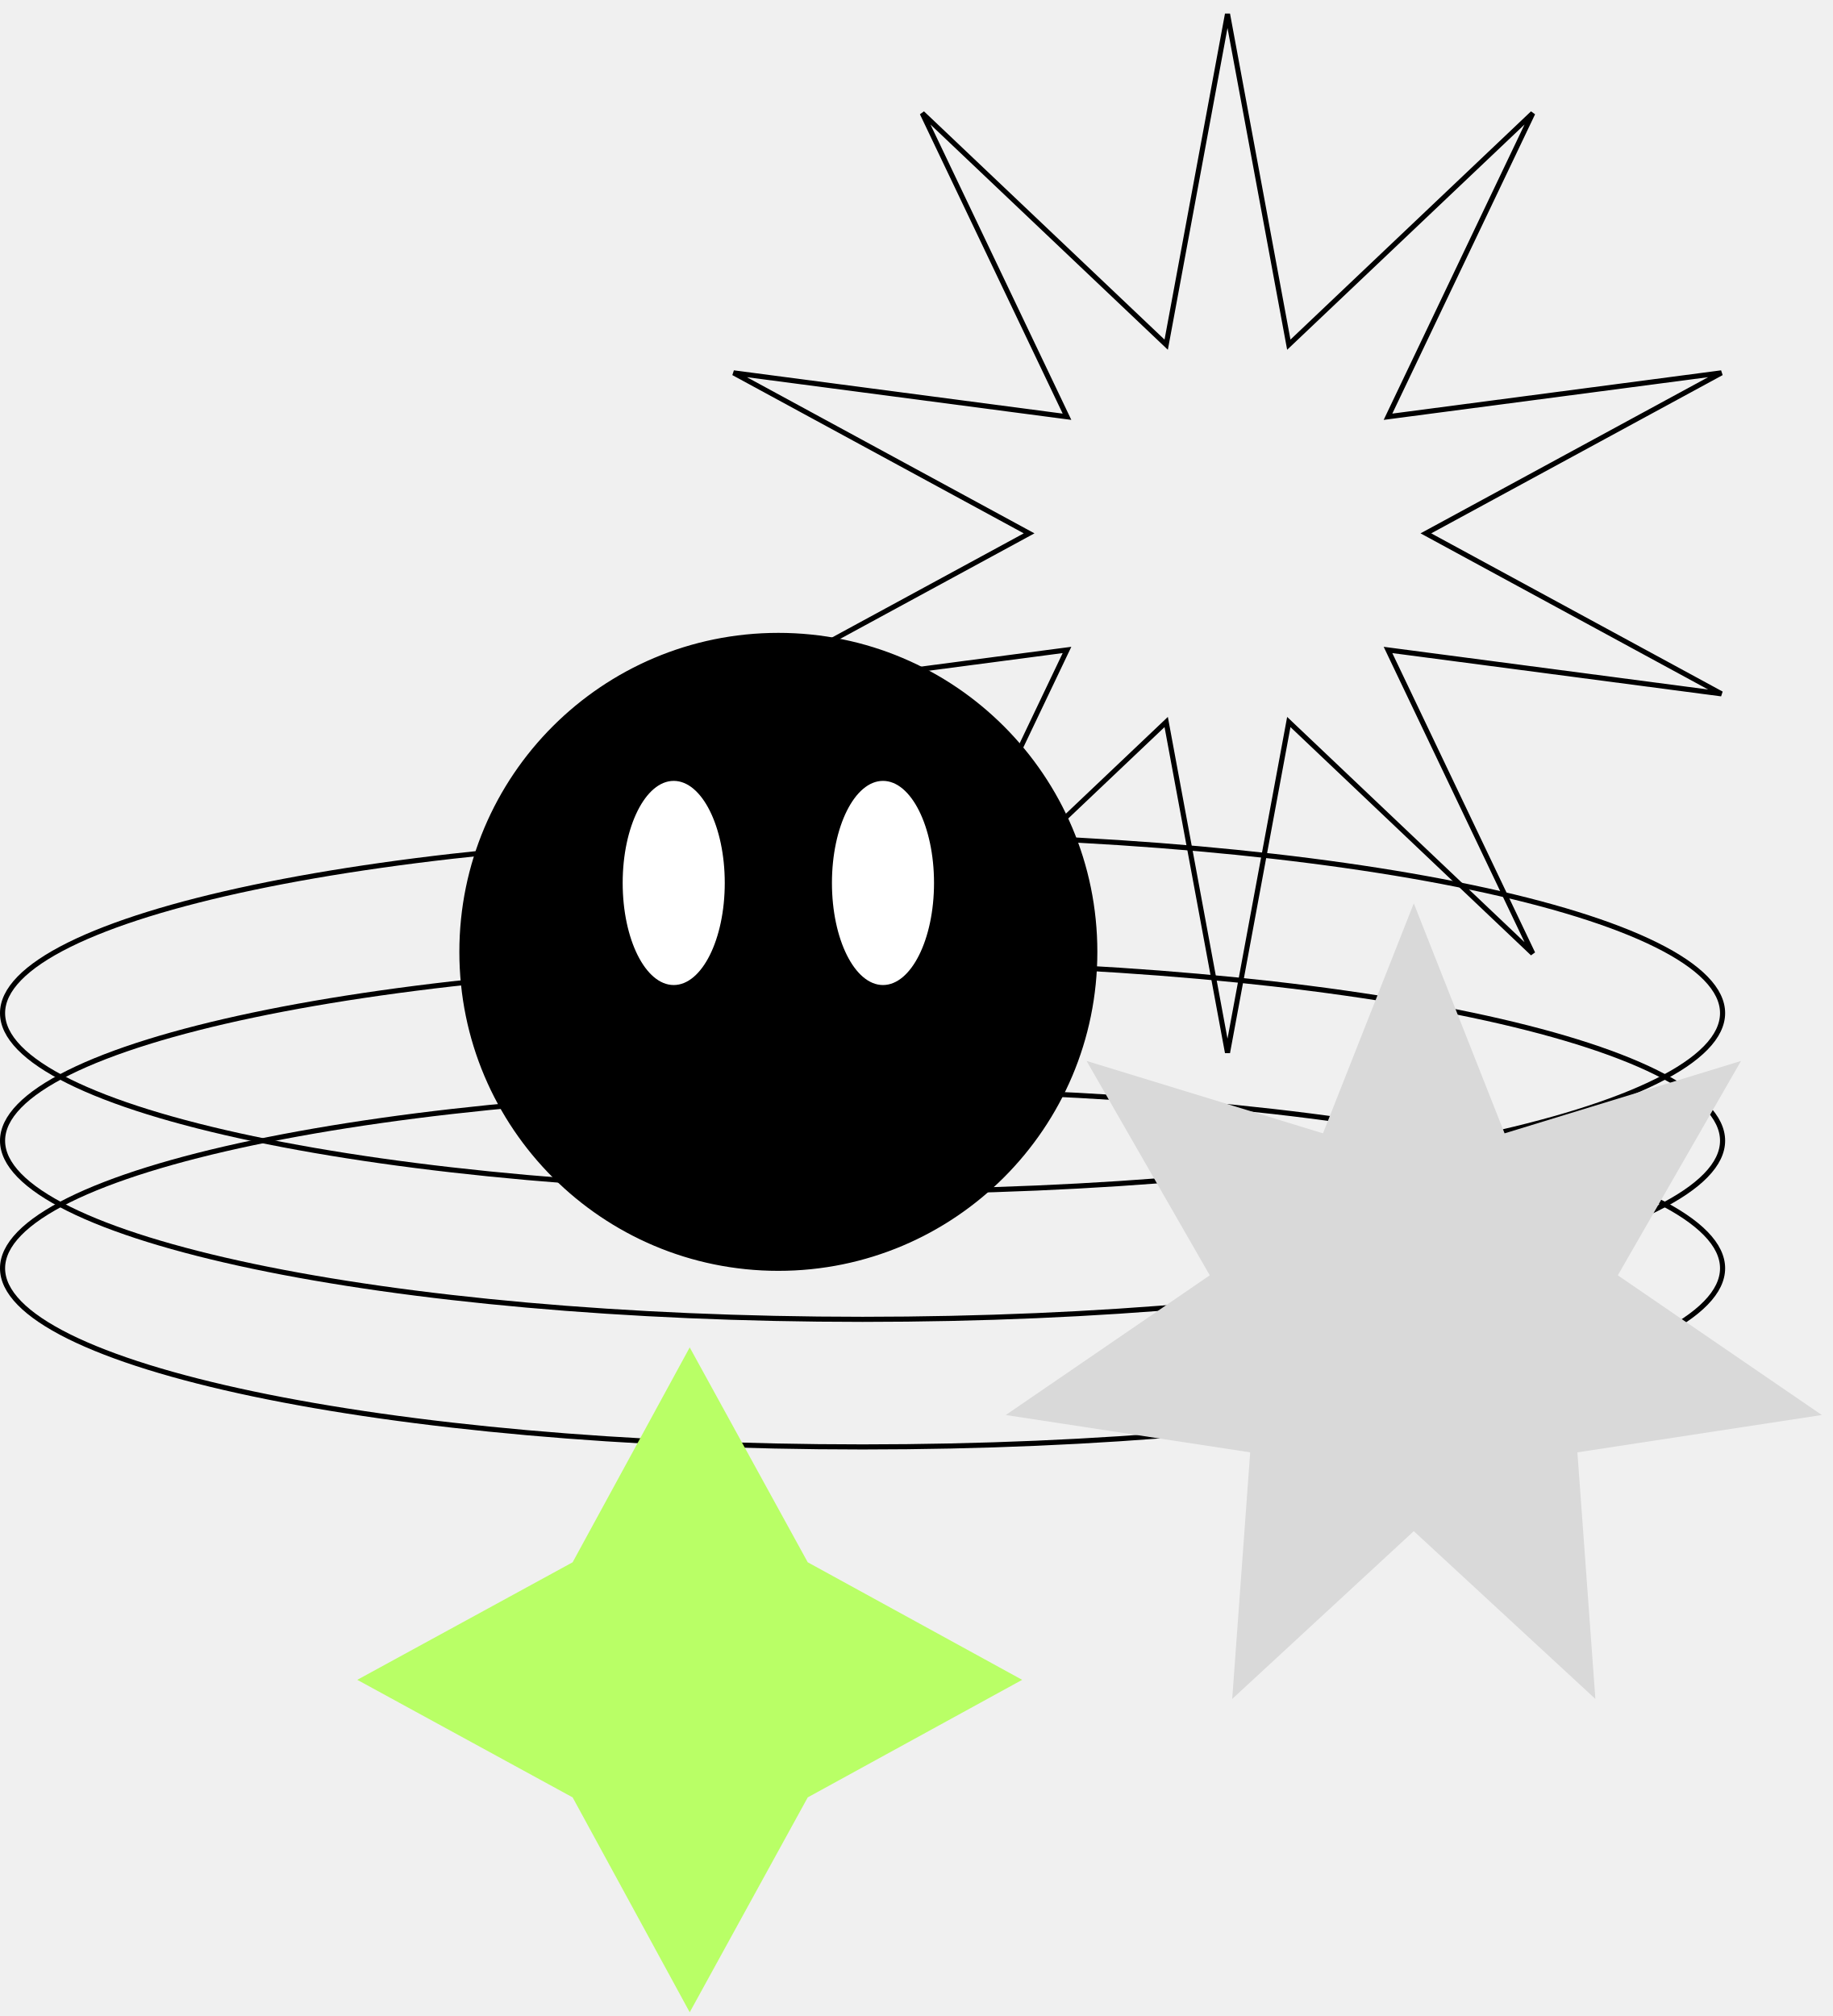
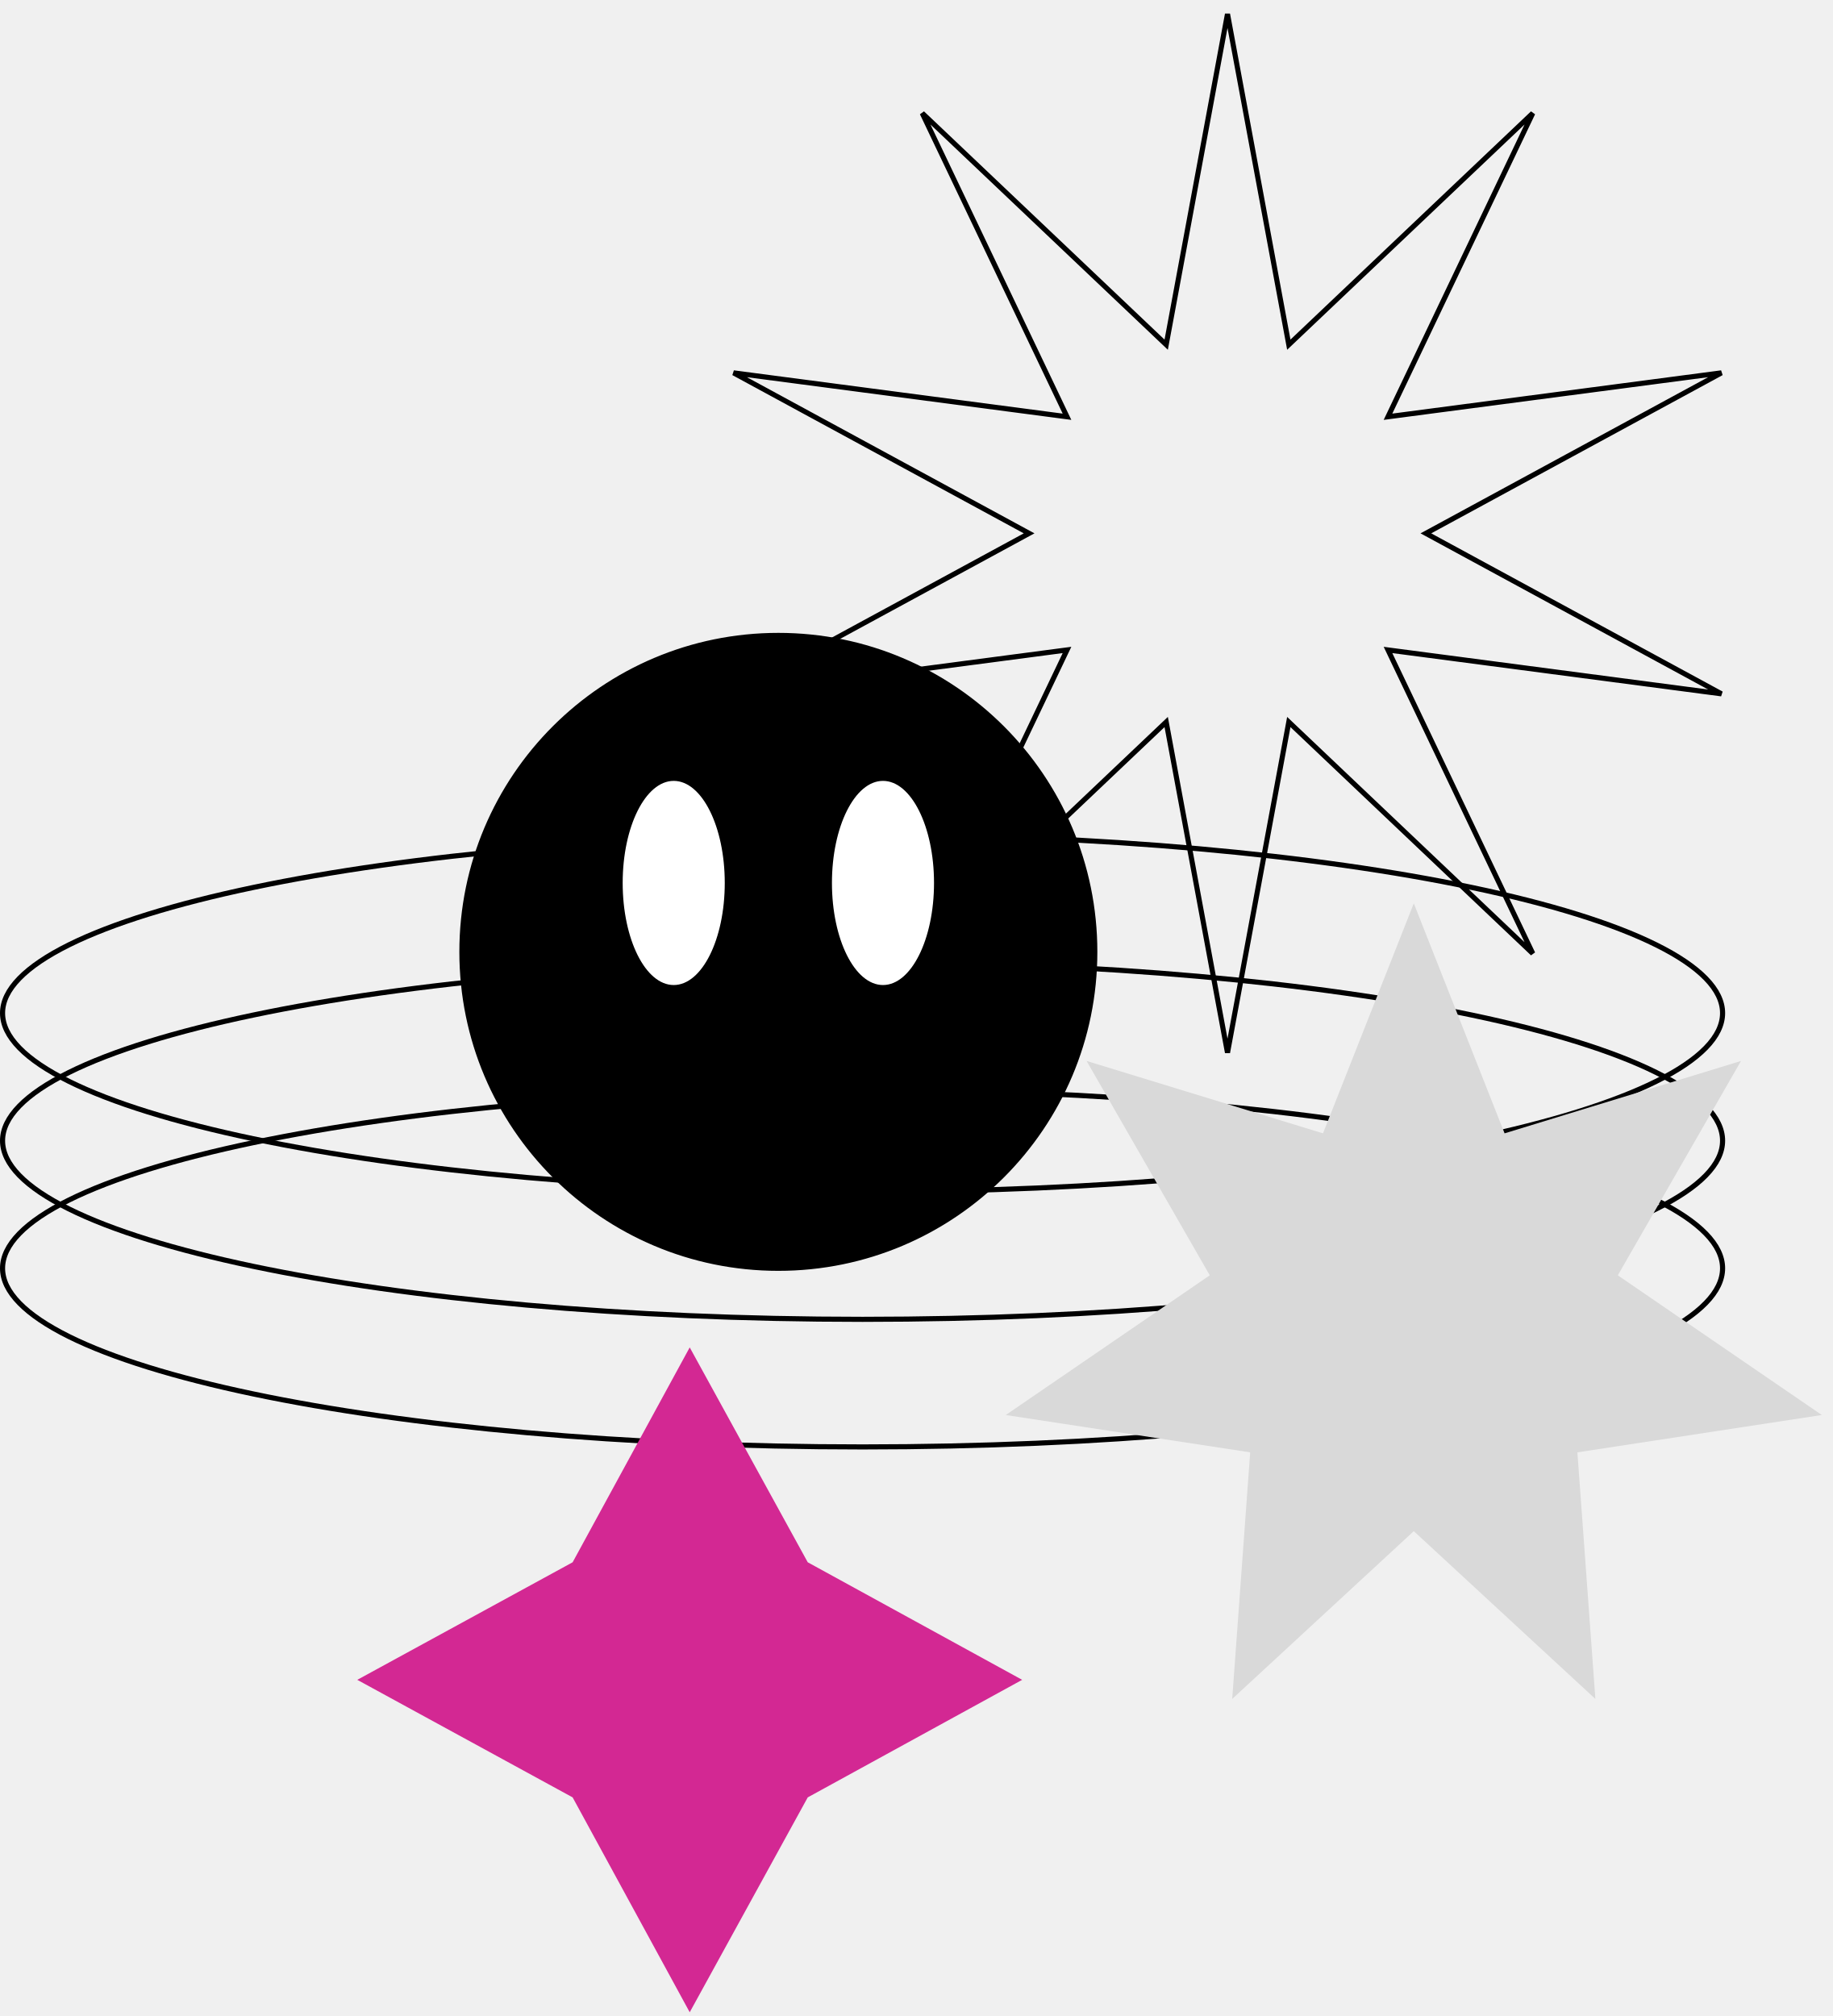
<svg xmlns="http://www.w3.org/2000/svg" width="359" height="395" viewBox="0 0 359 395" fill="none">
  <path d="M337.5 198.5C337.5 200.778 336.403 203.052 334.208 205.306C332.012 207.561 328.746 209.76 324.497 211.87C316 216.09 303.672 219.904 288.398 223.113C257.858 229.528 215.644 233.5 169 233.5C122.356 233.5 80.142 229.528 49.602 223.113C34.328 219.904 22 216.09 13.503 211.87C9.254 209.76 5.988 207.561 3.792 205.306C1.597 203.052 0.5 200.778 0.5 198.5C0.5 196.222 1.597 193.948 3.792 191.694C5.988 189.439 9.254 187.24 13.503 185.13C22 180.91 34.328 177.096 49.602 173.887C80.142 167.472 122.356 163.5 169 163.5C215.644 163.5 257.858 167.472 288.398 173.887C303.672 177.096 316 180.91 324.497 185.13C328.746 187.24 332.012 189.439 334.208 191.694C336.403 193.948 337.5 196.222 337.5 198.5Z" stroke="black" />
  <path d="M337.5 223.5C337.5 225.778 336.403 228.052 334.208 230.306C332.012 232.561 328.746 234.76 324.497 236.87C316 241.09 303.672 244.904 288.398 248.113C257.858 254.528 215.644 258.5 169 258.5C122.356 258.5 80.142 254.528 49.602 248.113C34.328 244.904 22 241.09 13.503 236.87C9.254 234.76 5.988 232.561 3.792 230.306C1.597 228.052 0.5 225.778 0.5 223.5C0.5 221.222 1.597 218.948 3.792 216.694C5.988 214.439 9.254 212.24 13.503 210.13C22 205.91 34.328 202.096 49.602 198.887C80.142 192.472 122.356 188.5 169 188.5C215.644 188.5 257.858 192.472 288.398 198.887C303.672 202.096 316 205.91 324.497 210.13C328.746 212.24 332.012 214.439 334.208 216.694C336.403 218.948 337.5 221.222 337.5 223.5Z" stroke="black" />
  <path d="M337.5 248.5C337.5 250.778 336.403 253.052 334.208 255.306C332.012 257.561 328.746 259.76 324.497 261.87C316 266.09 303.672 269.904 288.398 273.113C257.858 279.528 215.644 283.5 169 283.5C122.356 283.5 80.142 279.528 49.602 273.113C34.328 269.904 22 266.09 13.503 261.87C9.254 259.76 5.988 257.561 3.792 255.306C1.597 253.052 0.5 250.778 0.5 248.5C0.5 246.222 1.597 243.948 3.792 241.694C5.988 239.439 9.254 237.24 13.503 235.13C22 230.91 34.328 227.096 49.602 223.887C80.142 217.472 122.356 213.5 169 213.5C215.644 213.5 257.858 217.472 288.398 223.887C303.672 227.096 316 230.91 324.497 235.13C328.746 237.24 332.012 239.439 334.208 241.694C336.403 243.948 337.5 246.222 337.5 248.5Z" stroke="black" />
  <path d="M252.343 66.629L252.511 67.535L253.179 66.901L300.311 22.177L272.341 80.823L271.945 81.654L272.858 81.534L337.276 73.055L280.177 104.061L279.368 104.5L280.177 104.939L337.276 135.945L272.858 127.466L271.945 127.346L272.341 128.177L300.311 186.823L253.179 142.099L252.511 141.465L252.343 142.371L240.5 206.257L228.657 142.371L228.489 141.465L227.821 142.099L180.689 186.823L208.659 128.177L209.055 127.346L208.142 127.466L143.724 135.945L200.823 104.939L201.632 104.5L200.823 104.061L143.724 73.055L208.142 81.534L209.055 81.654L208.659 80.823L180.689 22.177L227.821 66.901L228.489 67.535L228.657 66.629L240.5 2.743L252.343 66.629Z" stroke="black" />
  <path d="M277 177L294.789 222.06L341.11 207.874L316.972 249.877L356.944 277.247L309.055 284.563L312.578 332.879L277 300L241.422 332.879L244.945 284.563L197.056 277.247L237.028 249.877L212.89 207.874L259.211 222.06L277 177Z" fill="#D9D9D9" />
-   <path d="M112.194 306.102L135.134 264L158.258 306.102L200.269 329.134L158.258 352.166L135.134 394.269L112.194 352.166L70 329.134L112.194 306.102Z" fill="#B9FF66" />
+   <path d="M112.194 306.102L135.134 264L158.258 306.102L200.269 329.134L158.258 352.166L135.134 394.269L112.194 352.166L70 329.134L112.194 306.102Z" fill="#D32893" />
  <circle cx="152.5" cy="186.5" r="62" fill="black" stroke="black" />
  <ellipse cx="132" cy="173" rx="10" ry="20" fill="white" />
  <ellipse cx="173" cy="173" rx="10" ry="20" fill="white" />
</svg>
